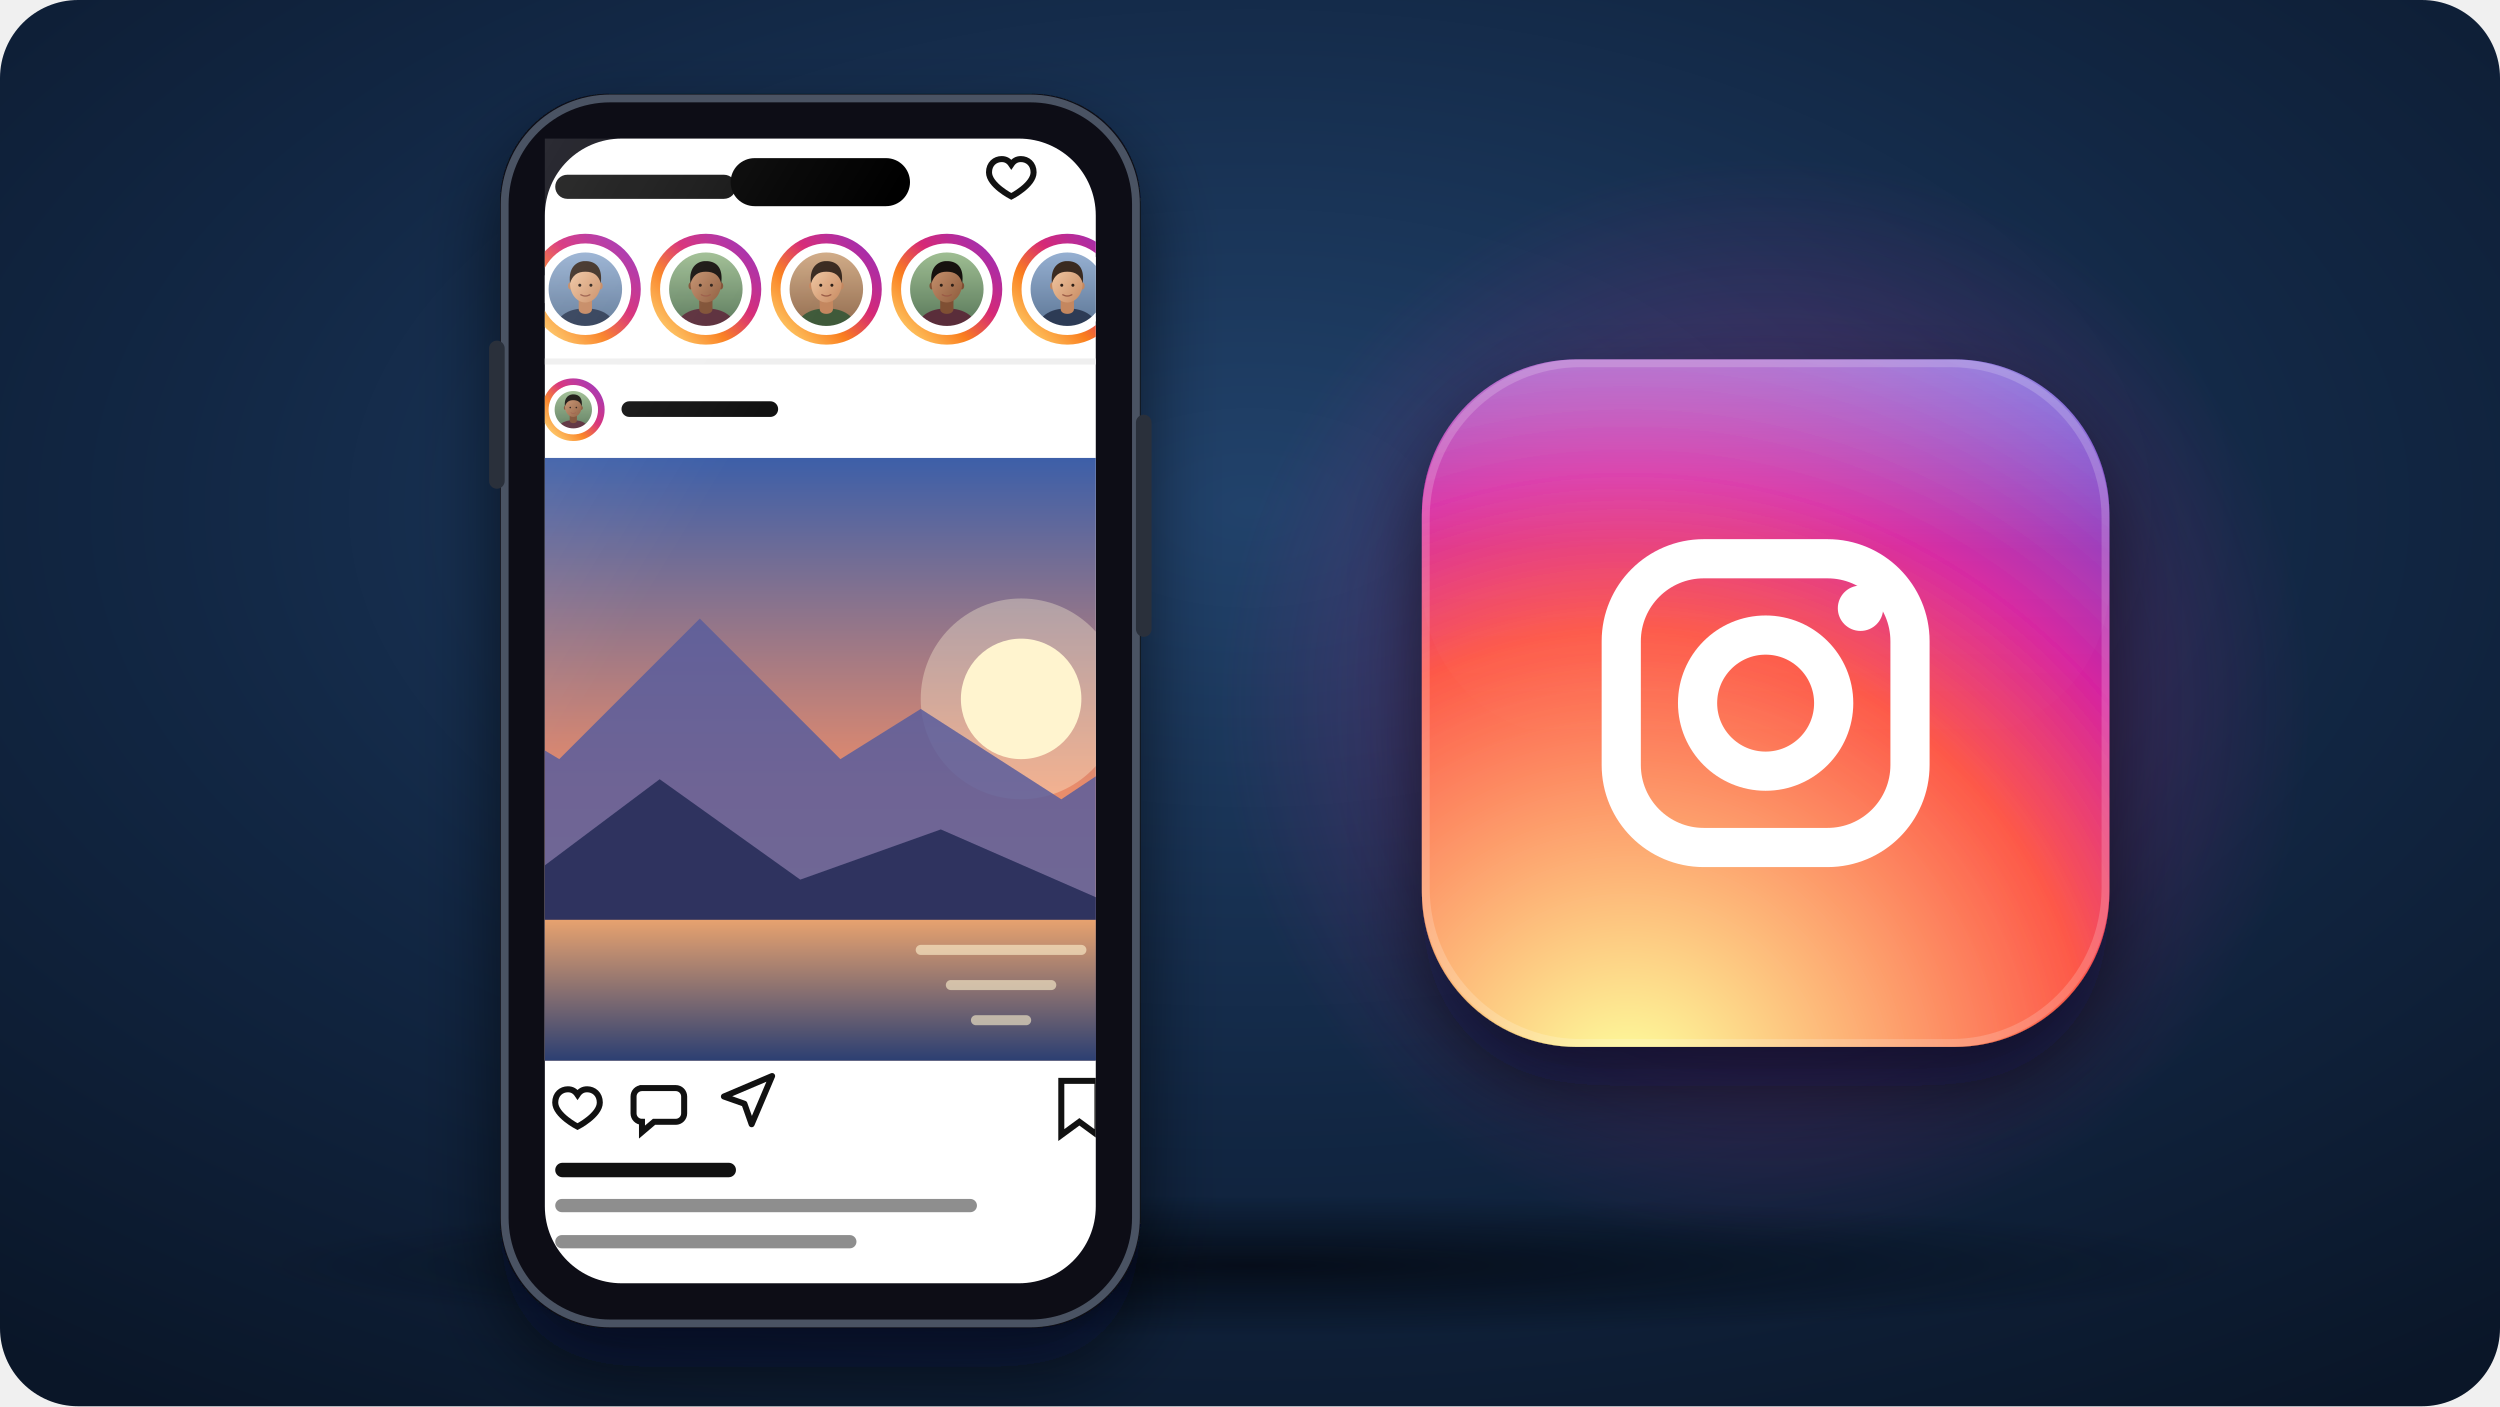
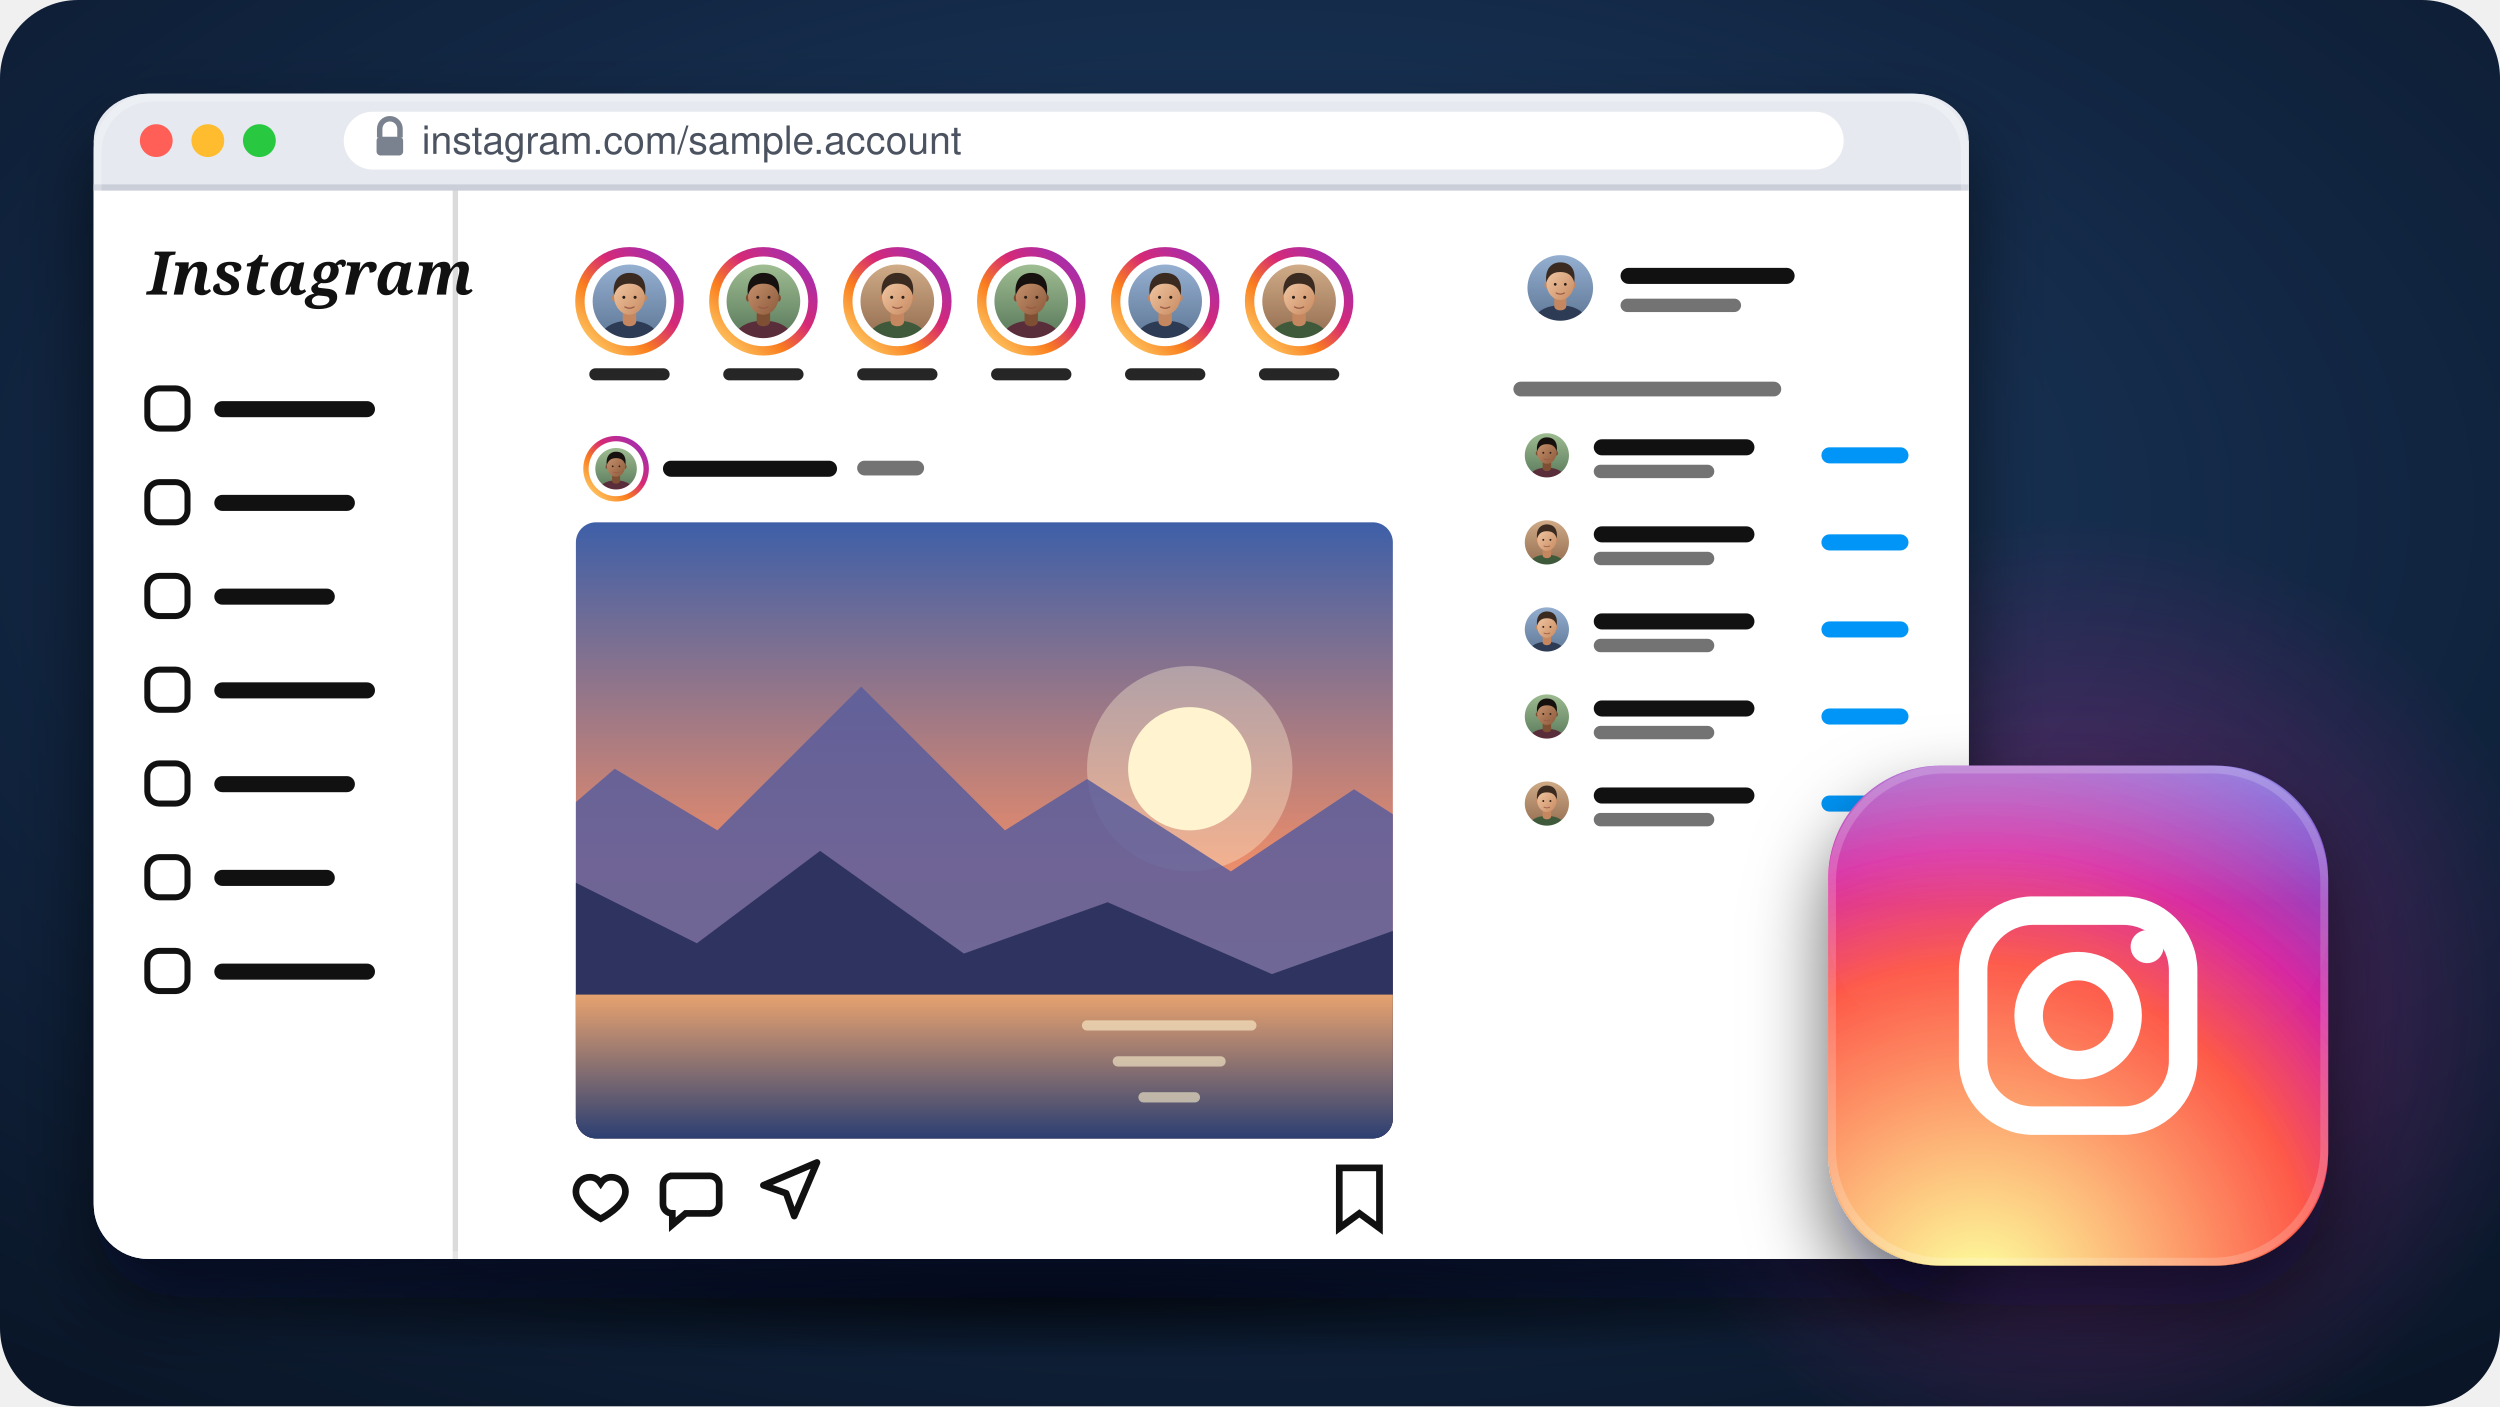
<svg xmlns="http://www.w3.org/2000/svg" viewBox="0 0 320 180" width="320" height="180">
  <defs>
    <radialGradient id="bg" cx="50%" cy="36%" r="78%">
      <stop offset="0" stop-color="#21426b" />
      <stop offset=".55" stop-color="#122744" />
      <stop offset="1" stop-color="#0a1628" />
    </radialGradient>
    <radialGradient id="floor">
      <stop offset="0" stop-color="#01050c" stop-opacity=".7" />
      <stop offset="1" stop-color="#01050c" stop-opacity="0" />
    </radialGradient>
    <filter id="sh" x="-25%" y="-25%" width="150%" height="160%">
      <feDropShadow dx="0" dy="5" stdDeviation="5" flood-color="#01050c" flood-opacity=".6" />
    </filter>
-     <linearGradient id="glare" x1="0" y1="0" x2="1" y2="1">
-       <stop offset="0" stop-color="#fff" stop-opacity=".28" />
-       <stop offset=".5" stop-color="#fff" stop-opacity="0" />
-     </linearGradient>
    <linearGradient id="sky" x1="0" y1="0" x2="0" y2="1">
      <stop offset="0" stop-color="#3d5fa8" />
      <stop offset=".55" stop-color="#e98c6b" />
      <stop offset="1" stop-color="#f7c873" />
    </linearGradient>
    <linearGradient id="lake" x1="0" y1="0" x2="0" y2="1">
      <stop offset="0" stop-color="#e7a26f" />
      <stop offset="1" stop-color="#2c3f72" />
    </linearGradient>
    <linearGradient id="skinA" x1="0" y1="0" x2="1" y2="1">
      <stop offset="0" stop-color="#f3caa6" />
      <stop offset="1" stop-color="#c88b62" />
    </linearGradient>
    <linearGradient id="skinB" x1="0" y1="0" x2="1" y2="1">
      <stop offset="0" stop-color="#c99470" />
      <stop offset="1" stop-color="#8d5b3c" />
    </linearGradient>
    <linearGradient id="pbgA" x1="0" y1="0" x2="0" y2="1">
      <stop offset="0" stop-color="#9db7d9" />
      <stop offset="1" stop-color="#57708f" />
    </linearGradient>
    <linearGradient id="pbgB" x1="0" y1="0" x2="0" y2="1">
      <stop offset="0" stop-color="#a8c79a" />
      <stop offset="1" stop-color="#4f6e52" />
    </linearGradient>
    <linearGradient id="pbgC" x1="0" y1="0" x2="0" y2="1">
      <stop offset="0" stop-color="#d9b48f" />
      <stop offset="1" stop-color="#8a6448" />
    </linearGradient>
    <radialGradient id="igbg" cx="30%" cy="107%" r="150%">
      <stop offset="0" stop-color="#fdf497" />
      <stop offset=".05" stop-color="#fdf497" />
      <stop offset=".45" stop-color="#fd5949" />
      <stop offset=".6" stop-color="#d6249f" />
      <stop offset=".9" stop-color="#285aeb" />
    </radialGradient>
    <linearGradient id="igring" x1="0" y1="1" x2="1" y2="0">
      <stop offset="0" stop-color="#feda75" />
      <stop offset=".35" stop-color="#fa7e1e" />
      <stop offset=".6" stop-color="#d62976" />
      <stop offset="1" stop-color="#962fbf" />
    </linearGradient>
    <linearGradient id="gloss" x1="0" y1="0" x2="0" y2="1">
      <stop offset="0" stop-color="#fff" stop-opacity=".32" />
      <stop offset=".5" stop-color="#fff" stop-opacity=".04" />
      <stop offset="1" stop-color="#fff" stop-opacity="0" />
    </linearGradient>
  </defs>
  <rect width="320" height="180" rx="10" fill="url(#bg)" />
-   <ellipse cx="160" cy="162" rx="128" ry="9" fill="url(#floor)" />
+   <ellipse cx="134" cy="166" rx="124" ry="8" fill="url(#floor)" />
  <defs>
-     <radialGradient id="gl3">
+     <radialGradient id="gl17">
      <stop offset="0" stop-color="#d6249f" stop-opacity=".45" />
      <stop offset="1" stop-color="#d6249f" stop-opacity="0" />
    </radialGradient>
  </defs>
-   <circle cx="226" cy="90" r="70" fill="url(#gl3)" />
-   <rect x="64" y="12" width="82" height="158" rx="13.94" fill="#0e1117" filter="url(#sh)" />
-   <rect x="64.6" y="12.6" width="80.8" height="156.8" rx="13.53" fill="none" stroke="#4a5363" stroke-width="1" />
-   <rect x="62.6" y="43.6" width="2" height="18.96" rx="1" fill="#2a303b" />
-   <rect x="145.4" y="53.08" width="2" height="28.44" rx="1" fill="#2a303b" />
-   <clipPath id="ph10">
-     <rect x="69.74" y="17.74" width="70.52" height="146.52" rx="9.84" />
+   <circle cx="266" cy="128" r="62" fill="url(#gl17)" />
+   <rect x="12" y="12" width="240" height="149.14" rx="7" fill="#dfe3ea" filter="url(#sh)" />
+   <clipPath id="win32">
+     <rect x="12" y="12" width="240" height="149.14" rx="7" />
  </clipPath>
-   <g clip-path="url(#ph10)">
-     <svg x="69.74" y="17.74" width="70.52" height="146.52" viewBox="0 0 100 190" preserveAspectRatio="xMidYMin slice">
-       <rect width="100" height="190" fill="#fff" />
-       <rect x="6" y="6" width="30" height="4" rx="2.0" fill="#111" />
-       <path d="M78 5.6c0-1.4 1-2.2 2.1-2.2.7 0 1.2.3 1.6.9.4-.6.9-.9 1.6-.9 1.1 0 2.1.8 2.1 2.2 0 2.1-3.7 4-3.7 4S78 7.7 78 5.6z" fill="none" stroke="#111" stroke-width="1" />
-       <circle cx="11" cy="25" r="8.4" fill="none" stroke="url(#igring)" stroke-width="1.6" />
-       <clipPath id="av4">
-         <circle cx="11" cy="25" r="6.6" />
-       </clipPath>
-       <g clip-path="url(#av4)">
-         <svg x="4.4" y="18.4" width="13.2" height="13.2" viewBox="0 0 60 70" preserveAspectRatio="xMidYMid slice">
+   <g clip-path="url(#win32)">
+     <svg x="12" y="24" width="240" height="137.14" viewBox="0 0 280 160" preserveAspectRatio="xMidYMid slice">
+       <rect width="280" height="160" fill="#fff" />
+       <path d="M54 0v160" stroke="#dbdbdb" stroke-width=".8" />
+       <text x="8" y="16" font-size="9" font-style="italic" font-weight="700" font-family="Georgia, serif" fill="#111">Instagram</text>
+       <rect x="8" y="30" width="6" height="6" rx="1.8" fill="none" stroke="#111" stroke-width=".9" />
+       <rect x="18" y="31.9" width="24" height="2.4" rx="1.2" fill="#111" />
+       <rect x="8" y="44" width="6" height="6" rx="1.8" fill="none" stroke="#111" stroke-width=".9" />
+       <rect x="18" y="45.9" width="21" height="2.4" rx="1.2" fill="#111" />
+       <rect x="8" y="58" width="6" height="6" rx="1.8" fill="none" stroke="#111" stroke-width=".9" />
+       <rect x="18" y="59.9" width="18" height="2.4" rx="1.2" fill="#111" />
+       <rect x="8" y="72" width="6" height="6" rx="1.8" fill="none" stroke="#111" stroke-width=".9" />
+       <rect x="18" y="73.9" width="24" height="2.4" rx="1.2" fill="#111" />
+       <rect x="8" y="86" width="6" height="6" rx="1.8" fill="none" stroke="#111" stroke-width=".9" />
+       <rect x="18" y="87.9" width="21" height="2.4" rx="1.2" fill="#111" />
+       <rect x="8" y="100" width="6" height="6" rx="1.8" fill="none" stroke="#111" stroke-width=".9" />
+       <rect x="18" y="101.9" width="18" height="2.4" rx="1.2" fill="#111" />
+       <rect x="8" y="114" width="6" height="6" rx="1.8" fill="none" stroke="#111" stroke-width=".9" />
+       <rect x="18" y="115.9" width="24" height="2.4" rx="1.2" fill="#111" />
+       <circle cx="80" cy="17" r="7.4" fill="none" stroke="url(#igring)" stroke-width="1.4" />
+       <clipPath id="av18">
+         <circle cx="80" cy="17" r="6" />
+       </clipPath>
+       <g clip-path="url(#av18)">
+         <svg x="74" y="11" width="12" height="12" viewBox="0 0 60 70" preserveAspectRatio="xMidYMid slice">
          <rect width="60" height="70" fill="url(#pbgA)" />
          <path d="M5 70C7 55 17 49.5 30 49.5S53 55 55 70z" fill="#2d3b55" />
          <path d="M25 41h10v9c0 2.2-2.2 3.6-5 3.6S25 52.2 25 50z" fill="#c4875f" />
          <ellipse cx="18.6" cy="32.5" rx="1.7" ry="2.7" fill="#c4875f" />
          <ellipse cx="41.4" cy="32.5" rx="1.7" ry="2.7" fill="#c4875f" />
          <ellipse cx="30" cy="31" rx="11.5" ry="14" fill="url(#skinA)" />
          <path d="M18.4 30.5C16.8 17 25 13.3 31 13.8c8 .5 12 6.2 10.6 16.7-1.6-6-5.4-8.7-11.6-8.7-6 0-9.6 2.6-11.6 8.7z" fill="#3a2a20" />
          <circle cx="25.8" cy="32" r="1.15" fill="#2a1d16" />
          <circle cx="34.2" cy="32" r="1.15" fill="#2a1d16" />
          <path d="M26.6 39.2q3.4 1.9 6.8 0" stroke="#9a5a45" stroke-width="1" fill="none" stroke-linecap="round" />
        </svg>
      </g>
-       <circle cx="11" cy="25" r="6.6" fill="none" stroke="#fff" stroke-width="1" />
-       <circle cx="31" cy="25" r="8.4" fill="none" stroke="url(#igring)" stroke-width="1.6" />
-       <clipPath id="av5">
-         <circle cx="31" cy="25" r="6.6" />
-       </clipPath>
-       <g clip-path="url(#av5)">
-         <svg x="24.4" y="18.4" width="13.2" height="13.2" viewBox="0 0 60 70" preserveAspectRatio="xMidYMid slice">
+       <circle cx="80" cy="17" r="6" fill="none" stroke="#fff" stroke-width="1" />
+       <rect x="74" y="27" width="12" height="1.8" rx="0.9" fill="#262626" />
+       <circle cx="100" cy="17" r="7.4" fill="none" stroke="url(#igring)" stroke-width="1.4" />
+       <clipPath id="av19">
+         <circle cx="100" cy="17" r="6" />
+       </clipPath>
+       <g clip-path="url(#av19)">
+         <svg x="94" y="11" width="12" height="12" viewBox="0 0 60 70" preserveAspectRatio="xMidYMid slice">
          <rect width="60" height="70" fill="url(#pbgB)" />
          <path d="M5 70C7 55 17 49.5 30 49.5S53 55 55 70z" fill="#5a2d3a" />
          <path d="M25 41h10v9c0 2.2-2.2 3.6-5 3.6S25 52.2 25 50z" fill="#7f4f33" />
          <ellipse cx="18.6" cy="32.5" rx="1.7" ry="2.7" fill="#7f4f33" />
          <ellipse cx="41.4" cy="32.5" rx="1.7" ry="2.7" fill="#7f4f33" />
          <ellipse cx="30" cy="31" rx="11.5" ry="14" fill="url(#skinB)" />
          <path d="M18.4 30.5C16.8 17 25 13.3 31 13.8c8 .5 12 6.2 10.6 16.7-1.6-6-5.4-8.7-11.6-8.7-6 0-9.6 2.6-11.6 8.7z" fill="#16110e" />
          <circle cx="25.8" cy="32" r="1.15" fill="#2a1d16" />
          <circle cx="34.2" cy="32" r="1.15" fill="#2a1d16" />
          <path d="M26.6 39.2q3.4 1.9 6.8 0" stroke="#9a5a45" stroke-width="1" fill="none" stroke-linecap="round" />
        </svg>
      </g>
-       <circle cx="31" cy="25" r="6.6" fill="none" stroke="#fff" stroke-width="1" />
-       <circle cx="51" cy="25" r="8.4" fill="none" stroke="url(#igring)" stroke-width="1.6" />
-       <clipPath id="av6">
-         <circle cx="51" cy="25" r="6.6" />
-       </clipPath>
-       <g clip-path="url(#av6)">
-         <svg x="44.4" y="18.4" width="13.2" height="13.2" viewBox="0 0 60 70" preserveAspectRatio="xMidYMid slice">
+       <circle cx="100" cy="17" r="6" fill="none" stroke="#fff" stroke-width="1" />
+       <rect x="94" y="27" width="12" height="1.8" rx="0.9" fill="#262626" />
+       <circle cx="120" cy="17" r="7.4" fill="none" stroke="url(#igring)" stroke-width="1.4" />
+       <clipPath id="av20">
+         <circle cx="120" cy="17" r="6" />
+       </clipPath>
+       <g clip-path="url(#av20)">
+         <svg x="114" y="11" width="12" height="12" viewBox="0 0 60 70" preserveAspectRatio="xMidYMid slice">
          <rect width="60" height="70" fill="url(#pbgC)" />
          <path d="M5 70C7 55 17 49.5 30 49.5S53 55 55 70z" fill="#3f5a3a" />
          <path d="M25 41h10v9c0 2.2-2.2 3.6-5 3.6S25 52.2 25 50z" fill="#c4875f" />
          <ellipse cx="18.6" cy="32.5" rx="1.7" ry="2.7" fill="#c4875f" />
          <ellipse cx="41.4" cy="32.5" rx="1.7" ry="2.7" fill="#c4875f" />
          <ellipse cx="30" cy="31" rx="11.5" ry="14" fill="url(#skinA)" />
          <path d="M18.4 30.5C16.8 17 25 13.3 31 13.8c8 .5 12 6.2 10.6 16.7-1.6-6-5.4-8.7-11.6-8.7-6 0-9.6 2.6-11.6 8.7z" fill="#3a2a20" />
          <circle cx="25.8" cy="32" r="1.15" fill="#2a1d16" />
          <circle cx="34.2" cy="32" r="1.15" fill="#2a1d16" />
          <path d="M26.6 39.2q3.4 1.9 6.8 0" stroke="#9a5a45" stroke-width="1" fill="none" stroke-linecap="round" />
        </svg>
      </g>
-       <circle cx="51" cy="25" r="6.6" fill="none" stroke="#fff" stroke-width="1" />
-       <circle cx="71" cy="25" r="8.4" fill="none" stroke="url(#igring)" stroke-width="1.6" />
-       <clipPath id="av7">
-         <circle cx="71" cy="25" r="6.6" />
-       </clipPath>
-       <g clip-path="url(#av7)">
-         <svg x="64.4" y="18.4" width="13.2" height="13.2" viewBox="0 0 60 70" preserveAspectRatio="xMidYMid slice">
+       <circle cx="120" cy="17" r="6" fill="none" stroke="#fff" stroke-width="1" />
+       <rect x="114" y="27" width="12" height="1.8" rx="0.9" fill="#262626" />
+       <circle cx="140" cy="17" r="7.4" fill="none" stroke="url(#igring)" stroke-width="1.4" />
+       <clipPath id="av21">
+         <circle cx="140" cy="17" r="6" />
+       </clipPath>
+       <g clip-path="url(#av21)">
+         <svg x="134" y="11" width="12" height="12" viewBox="0 0 60 70" preserveAspectRatio="xMidYMid slice">
          <rect width="60" height="70" fill="url(#pbgB)" />
          <path d="M5 70C7 55 17 49.5 30 49.5S53 55 55 70z" fill="#5a2d3a" />
          <path d="M25 41h10v9c0 2.2-2.2 3.6-5 3.6S25 52.2 25 50z" fill="#7f4f33" />
          <ellipse cx="18.6" cy="32.5" rx="1.7" ry="2.7" fill="#7f4f33" />
          <ellipse cx="41.4" cy="32.5" rx="1.7" ry="2.7" fill="#7f4f33" />
          <ellipse cx="30" cy="31" rx="11.5" ry="14" fill="url(#skinB)" />
          <path d="M18.4 30.5C16.8 17 25 13.3 31 13.8c8 .5 12 6.2 10.6 16.7-1.6-6-5.4-8.7-11.6-8.7-6 0-9.6 2.6-11.6 8.7z" fill="#16110e" />
          <circle cx="25.8" cy="32" r="1.15" fill="#2a1d16" />
          <circle cx="34.2" cy="32" r="1.15" fill="#2a1d16" />
          <path d="M26.6 39.2q3.4 1.9 6.8 0" stroke="#9a5a45" stroke-width="1" fill="none" stroke-linecap="round" />
        </svg>
      </g>
-       <circle cx="71" cy="25" r="6.6" fill="none" stroke="#fff" stroke-width="1" />
-       <circle cx="91" cy="25" r="8.4" fill="none" stroke="url(#igring)" stroke-width="1.6" />
-       <clipPath id="av8">
-         <circle cx="91" cy="25" r="6.6" />
-       </clipPath>
-       <g clip-path="url(#av8)">
-         <svg x="84.4" y="18.4" width="13.2" height="13.2" viewBox="0 0 60 70" preserveAspectRatio="xMidYMid slice">
+       <circle cx="140" cy="17" r="6" fill="none" stroke="#fff" stroke-width="1" />
+       <rect x="134" y="27" width="12" height="1.8" rx="0.9" fill="#262626" />
+       <circle cx="160" cy="17" r="7.4" fill="none" stroke="url(#igring)" stroke-width="1.4" />
+       <clipPath id="av22">
+         <circle cx="160" cy="17" r="6" />
+       </clipPath>
+       <g clip-path="url(#av22)">
+         <svg x="154" y="11" width="12" height="12" viewBox="0 0 60 70" preserveAspectRatio="xMidYMid slice">
          <rect width="60" height="70" fill="url(#pbgA)" />
          <path d="M5 70C7 55 17 49.5 30 49.5S53 55 55 70z" fill="#2d3b55" />
          <path d="M25 41h10v9c0 2.2-2.2 3.6-5 3.6S25 52.2 25 50z" fill="#c4875f" />
          <ellipse cx="18.6" cy="32.5" rx="1.7" ry="2.7" fill="#c4875f" />
          <ellipse cx="41.4" cy="32.5" rx="1.7" ry="2.7" fill="#c4875f" />
          <ellipse cx="30" cy="31" rx="11.5" ry="14" fill="url(#skinA)" />
          <path d="M18.4 30.5C16.8 17 25 13.3 31 13.8c8 .5 12 6.2 10.6 16.7-1.6-6-5.4-8.7-11.6-8.7-6 0-9.6 2.6-11.6 8.7z" fill="#3a2a20" />
          <circle cx="25.8" cy="32" r="1.15" fill="#2a1d16" />
          <circle cx="34.2" cy="32" r="1.15" fill="#2a1d16" />
          <path d="M26.6 39.2q3.4 1.9 6.8 0" stroke="#9a5a45" stroke-width="1" fill="none" stroke-linecap="round" />
        </svg>
      </g>
-       <circle cx="91" cy="25" r="6.6" fill="none" stroke="#fff" stroke-width="1" />
-       <path d="M0 37h100" stroke="#efefef" />
-       <circle cx="9" cy="45" r="4.6" fill="none" stroke="url(#igring)" stroke-width="1.2" />
-       <clipPath id="av9">
-         <circle cx="9" cy="45" r="3.6" />
-       </clipPath>
-       <g clip-path="url(#av9)">
-         <svg x="5.4" y="41.4" width="7.2" height="7.2" viewBox="0 0 60 70" preserveAspectRatio="xMidYMid slice">
+       <circle cx="160" cy="17" r="6" fill="none" stroke="#fff" stroke-width="1" />
+       <rect x="154" y="27" width="12" height="1.8" rx="0.9" fill="#262626" />
+       <circle cx="180" cy="17" r="7.4" fill="none" stroke="url(#igring)" stroke-width="1.4" />
+       <clipPath id="av23">
+         <circle cx="180" cy="17" r="6" />
+       </clipPath>
+       <g clip-path="url(#av23)">
+         <svg x="174" y="11" width="12" height="12" viewBox="0 0 60 70" preserveAspectRatio="xMidYMid slice">
+           <rect width="60" height="70" fill="url(#pbgC)" />
+           <path d="M5 70C7 55 17 49.5 30 49.5S53 55 55 70z" fill="#3f5a3a" />
+           <path d="M25 41h10v9c0 2.2-2.2 3.6-5 3.6S25 52.2 25 50z" fill="#c4875f" />
+           <ellipse cx="18.6" cy="32.5" rx="1.7" ry="2.7" fill="#c4875f" />
+           <ellipse cx="41.4" cy="32.5" rx="1.7" ry="2.7" fill="#c4875f" />
+           <ellipse cx="30" cy="31" rx="11.5" ry="14" fill="url(#skinA)" />
+           <path d="M18.4 30.5C16.8 17 25 13.3 31 13.8c8 .5 12 6.2 10.6 16.7-1.6-6-5.4-8.7-11.6-8.7-6 0-9.6 2.6-11.6 8.7z" fill="#3a2a20" />
+           <circle cx="25.8" cy="32" r="1.15" fill="#2a1d16" />
+           <circle cx="34.2" cy="32" r="1.15" fill="#2a1d16" />
+           <path d="M26.6 39.2q3.4 1.9 6.8 0" stroke="#9a5a45" stroke-width="1" fill="none" stroke-linecap="round" />
+         </svg>
+       </g>
+       <circle cx="180" cy="17" r="6" fill="none" stroke="#fff" stroke-width="1" />
+       <rect x="174" y="27" width="12" height="1.8" rx="0.9" fill="#262626" />
+       <circle cx="78" cy="42" r="4.4" fill="none" stroke="url(#igring)" stroke-width="1" />
+       <clipPath id="av24">
+         <circle cx="78" cy="42" r="3.6" />
+       </clipPath>
+       <g clip-path="url(#av24)">
+         <svg x="74.4" y="38.4" width="7.2" height="7.2" viewBox="0 0 60 70" preserveAspectRatio="xMidYMid slice">
          <rect width="60" height="70" fill="url(#pbgB)" />
          <path d="M5 70C7 55 17 49.5 30 49.5S53 55 55 70z" fill="#5a2d3a" />
          <path d="M25 41h10v9c0 2.2-2.2 3.6-5 3.6S25 52.2 25 50z" fill="#7f4f33" />
          <ellipse cx="18.6" cy="32.5" rx="1.7" ry="2.7" fill="#7f4f33" />
          <ellipse cx="41.4" cy="32.5" rx="1.7" ry="2.7" fill="#7f4f33" />
          <ellipse cx="30" cy="31" rx="11.5" ry="14" fill="url(#skinB)" />
          <path d="M18.4 30.5C16.8 17 25 13.3 31 13.8c8 .5 12 6.2 10.6 16.7-1.6-6-5.4-8.7-11.6-8.7-6 0-9.6 2.6-11.6 8.7z" fill="#16110e" />
          <circle cx="25.8" cy="32" r="1.15" fill="#2a1d16" />
          <circle cx="34.2" cy="32" r="1.15" fill="#2a1d16" />
          <path d="M26.6 39.2q3.4 1.9 6.8 0" stroke="#9a5a45" stroke-width="1" fill="none" stroke-linecap="round" />
        </svg>
      </g>
-       <circle cx="9" cy="45" r="3.6" fill="none" stroke="#fff" stroke-width="1" />
-       <rect x="17" y="43.6" width="26" height="2.6" rx="1.3" fill="#111" />
-       <svg x="0" y="53" width="100" height="100" viewBox="0 0 100 60" preserveAspectRatio="xMidYMid slice">
-         <rect width="100" height="60" fill="url(#sky)" />
-         <circle cx="70" cy="24" r="10" fill="#fff6d8" fill-opacity=".35" />
-         <circle cx="70" cy="24" r="6" fill="#fff4cf" />
-         <path d="M0 36L14 24l10 6 14-14 14 14 8-5 14 9 12-8 14 9v25H0z" fill="#5a5d9c" fill-opacity=".85" />
-         <path d="M0 60V40l10-5 12 6 12-9 14 10 14-5 16 7 14-5 8 3v18z" fill="#2f335f" />
-         <rect y="46" width="100" height="14" fill="url(#lake)" />
-         <path d="M60 49h16M63 52.5h10M65.5 56h5" stroke="#fff4cf" stroke-opacity=".6" stroke-width="1" stroke-linecap="round" />
-       </svg>
-       <path d="M6 160c0-1.4 1-2.2 2.1-2.2.7 0 1.2.3 1.6.9.4-.6.9-.9 1.6-.9 1.1 0 2.1.8 2.1 2.2 0 2.1-3.7 4-3.7 4S6 162.1 6 160z" fill="none" stroke="#111" stroke-width="1" />
-       <path d="M20 157.6h6a1.4 1.4 0 0 1 1.4 1.4v2.8a1.4 1.4 0 0 1-1.4 1.4h-3.6l-2 1.7v-1.7a1.4 1.4 0 0 1-1.4-1.4v-2.8a1.4 1.4 0 0 1 1.4-1.4z" fill="none" stroke="#111" stroke-width="1" />
-       <path d="M34 159l8-3.4-3.4 8-1.2-3.4z" fill="none" stroke="#111" stroke-width="1" stroke-linejoin="round" />
-       <path d="M90 156.4h6v9l-3-2.2-3 2.2z" fill="none" stroke="#111" stroke-width="1" />
-       <rect x="6" y="170" width="30" height="2.4" rx="1.2" fill="#111" />
-       <rect x="6" y="176" width="70" height="2.2" rx="1.1" fill="#8e8e8e" />
-       <rect x="6" y="182" width="50" height="2.2" rx="1.1" fill="#8e8e8e" />
+       <circle cx="78" cy="42" r="3.6" fill="none" stroke="#fff" stroke-width="1" />
+       <rect x="85" y="40.8" width="26" height="2.4" rx="1.2" fill="#111" />
+       <rect x="114" y="40.8" width="10" height="2.2" rx="1.1" fill="#737373" />
+       <clipPath id="pic25">
+         <rect x="72" y="50" width="122" height="92" rx="3" />
+       </clipPath>
+       <g clip-path="url(#pic25)">
+         <svg x="72" y="50" width="122" height="92" viewBox="0 0 100 60" preserveAspectRatio="xMidYMid slice">
+           <rect width="100" height="60" fill="url(#sky)" />
+           <circle cx="70" cy="24" r="10" fill="#fff6d8" fill-opacity=".35" />
+           <circle cx="70" cy="24" r="6" fill="#fff4cf" />
+           <path d="M0 36L14 24l10 6 14-14 14 14 8-5 14 9 12-8 14 9v25H0z" fill="#5a5d9c" fill-opacity=".85" />
+           <path d="M0 60V40l10-5 12 6 12-9 14 10 14-5 16 7 14-5 8 3v18z" fill="#2f335f" />
+           <rect y="46" width="100" height="14" fill="url(#lake)" />
+           <path d="M60 49h16M63 52.5h10M65.5 56h5" stroke="#fff4cf" stroke-opacity=".6" stroke-width="1" stroke-linecap="round" />
+         </svg>
+       </g>
+       <path d="M72 150c0-1.4 1-2.2 2.1-2.2.7 0 1.2.3 1.6.9.4-.6.9-.9 1.6-.9 1.1 0 2.1.8 2.1 2.2 0 2.1-3.7 4-3.7 4S72 152.1 72 150z" fill="none" stroke="#111" stroke-width="1" />
+       <path d="M86 147.6h6a1.4 1.4 0 0 1 1.4 1.4v2.8a1.4 1.4 0 0 1-1.4 1.4h-3.6l-2 1.7v-1.7a1.4 1.4 0 0 1-1.4-1.4v-2.8a1.4 1.4 0 0 1 1.4-1.4z" fill="none" stroke="#111" stroke-width="1" />
+       <path d="M100 149l8-3.4-3.4 8-1.2-3.4z" fill="none" stroke="#111" stroke-width="1" stroke-linejoin="round" />
+       <path d="M186 146.4h6v9l-3-2.2-3 2.2z" fill="none" stroke="#111" stroke-width="1" />
+       <clipPath id="av26">
+         <circle cx="219" cy="15" r="5.4" />
+       </clipPath>
+       <g clip-path="url(#av26)">
+         <svg x="213.6" y="9.6" width="10.8" height="10.8" viewBox="0 0 60 70" preserveAspectRatio="xMidYMid slice">
+           <rect width="60" height="70" fill="url(#pbgA)" />
+           <path d="M5 70C7 55 17 49.5 30 49.5S53 55 55 70z" fill="#2d3b55" />
+           <path d="M25 41h10v9c0 2.2-2.2 3.6-5 3.6S25 52.2 25 50z" fill="#c4875f" />
+           <ellipse cx="18.6" cy="32.5" rx="1.7" ry="2.7" fill="#c4875f" />
+           <ellipse cx="41.4" cy="32.5" rx="1.7" ry="2.7" fill="#c4875f" />
+           <ellipse cx="30" cy="31" rx="11.5" ry="14" fill="url(#skinA)" />
+           <path d="M18.4 30.5C16.8 17 25 13.3 31 13.8c8 .5 12 6.2 10.6 16.7-1.6-6-5.4-8.7-11.6-8.7-6 0-9.6 2.6-11.6 8.7z" fill="#3a2a20" />
+           <circle cx="25.8" cy="32" r="1.15" fill="#2a1d16" />
+           <circle cx="34.2" cy="32" r="1.15" fill="#2a1d16" />
+           <path d="M26.6 39.2q3.4 1.9 6.8 0" stroke="#9a5a45" stroke-width="1" fill="none" stroke-linecap="round" />
+         </svg>
+       </g>
+       <circle cx="219" cy="15" r="5.4" fill="none" stroke="#fff" stroke-width="1" />
+       <rect x="228" y="12" width="26" height="2.4" rx="1.2" fill="#111" />
+       <rect x="228" y="16.6" width="18" height="2" rx="1.0" fill="#737373" />
+       <rect x="212" y="29" width="40" height="2.2" rx="1.1" fill="#737373" />
+       <clipPath id="av27">
+         <circle cx="217" cy="40" r="3.8" />
+       </clipPath>
+       <g clip-path="url(#av27)">
+         <svg x="213.2" y="36.2" width="7.6" height="7.6" viewBox="0 0 60 70" preserveAspectRatio="xMidYMid slice">
+           <rect width="60" height="70" fill="url(#pbgB)" />
+           <path d="M5 70C7 55 17 49.5 30 49.5S53 55 55 70z" fill="#5a2d3a" />
+           <path d="M25 41h10v9c0 2.2-2.2 3.6-5 3.6S25 52.2 25 50z" fill="#7f4f33" />
+           <ellipse cx="18.6" cy="32.5" rx="1.7" ry="2.7" fill="#7f4f33" />
+           <ellipse cx="41.4" cy="32.5" rx="1.7" ry="2.7" fill="#7f4f33" />
+           <ellipse cx="30" cy="31" rx="11.5" ry="14" fill="url(#skinB)" />
+           <path d="M18.4 30.5C16.8 17 25 13.3 31 13.8c8 .5 12 6.2 10.6 16.7-1.6-6-5.4-8.7-11.6-8.7-6 0-9.6 2.6-11.6 8.7z" fill="#16110e" />
+           <circle cx="25.8" cy="32" r="1.15" fill="#2a1d16" />
+           <circle cx="34.2" cy="32" r="1.15" fill="#2a1d16" />
+           <path d="M26.6 39.2q3.4 1.9 6.8 0" stroke="#9a5a45" stroke-width="1" fill="none" stroke-linecap="round" />
+         </svg>
+       </g>
+       <circle cx="217" cy="40" r="3.8" fill="none" stroke="#fff" stroke-width="1" />
+       <rect x="224" y="37.6" width="24" height="2.4" rx="1.2" fill="#111" />
+       <rect x="224" y="41.4" width="18" height="2" rx="1.0" fill="#737373" />
+       <rect x="258" y="38.8" width="13" height="2.4" rx="1.2" fill="#0095f6" />
+       <clipPath id="av28">
+         <circle cx="217" cy="53" r="3.8" />
+       </clipPath>
+       <g clip-path="url(#av28)">
+         <svg x="213.2" y="49.2" width="7.6" height="7.6" viewBox="0 0 60 70" preserveAspectRatio="xMidYMid slice">
+           <rect width="60" height="70" fill="url(#pbgC)" />
+           <path d="M5 70C7 55 17 49.5 30 49.5S53 55 55 70z" fill="#3f5a3a" />
+           <path d="M25 41h10v9c0 2.2-2.2 3.6-5 3.6S25 52.2 25 50z" fill="#c4875f" />
+           <ellipse cx="18.6" cy="32.5" rx="1.7" ry="2.7" fill="#c4875f" />
+           <ellipse cx="41.4" cy="32.5" rx="1.7" ry="2.7" fill="#c4875f" />
+           <ellipse cx="30" cy="31" rx="11.5" ry="14" fill="url(#skinA)" />
+           <path d="M18.4 30.5C16.8 17 25 13.3 31 13.8c8 .5 12 6.2 10.6 16.7-1.6-6-5.4-8.7-11.6-8.7-6 0-9.6 2.6-11.6 8.7z" fill="#3a2a20" />
+           <circle cx="25.8" cy="32" r="1.15" fill="#2a1d16" />
+           <circle cx="34.2" cy="32" r="1.15" fill="#2a1d16" />
+           <path d="M26.6 39.2q3.4 1.9 6.8 0" stroke="#9a5a45" stroke-width="1" fill="none" stroke-linecap="round" />
+         </svg>
+       </g>
+       <circle cx="217" cy="53" r="3.8" fill="none" stroke="#fff" stroke-width="1" />
+       <rect x="224" y="50.6" width="24" height="2.4" rx="1.2" fill="#111" />
+       <rect x="224" y="54.4" width="18" height="2" rx="1.0" fill="#737373" />
+       <rect x="258" y="51.8" width="13" height="2.4" rx="1.2" fill="#0095f6" />
+       <clipPath id="av29">
+         <circle cx="217" cy="66" r="3.8" />
+       </clipPath>
+       <g clip-path="url(#av29)">
+         <svg x="213.2" y="62.2" width="7.6" height="7.6" viewBox="0 0 60 70" preserveAspectRatio="xMidYMid slice">
+           <rect width="60" height="70" fill="url(#pbgA)" />
+           <path d="M5 70C7 55 17 49.5 30 49.5S53 55 55 70z" fill="#2d3b55" />
+           <path d="M25 41h10v9c0 2.2-2.2 3.6-5 3.6S25 52.2 25 50z" fill="#c4875f" />
+           <ellipse cx="18.6" cy="32.5" rx="1.7" ry="2.7" fill="#c4875f" />
+           <ellipse cx="41.4" cy="32.5" rx="1.7" ry="2.7" fill="#c4875f" />
+           <ellipse cx="30" cy="31" rx="11.5" ry="14" fill="url(#skinA)" />
+           <path d="M18.4 30.5C16.8 17 25 13.3 31 13.8c8 .5 12 6.2 10.6 16.7-1.6-6-5.4-8.7-11.6-8.7-6 0-9.6 2.6-11.6 8.7z" fill="#3a2a20" />
+           <circle cx="25.8" cy="32" r="1.15" fill="#2a1d16" />
+           <circle cx="34.2" cy="32" r="1.15" fill="#2a1d16" />
+           <path d="M26.6 39.2q3.4 1.9 6.8 0" stroke="#9a5a45" stroke-width="1" fill="none" stroke-linecap="round" />
+         </svg>
+       </g>
+       <circle cx="217" cy="66" r="3.8" fill="none" stroke="#fff" stroke-width="1" />
+       <rect x="224" y="63.6" width="24" height="2.4" rx="1.2" fill="#111" />
+       <rect x="224" y="67.4" width="18" height="2" rx="1.0" fill="#737373" />
+       <rect x="258" y="64.8" width="13" height="2.4" rx="1.2" fill="#0095f6" />
+       <clipPath id="av30">
+         <circle cx="217" cy="79" r="3.8" />
+       </clipPath>
+       <g clip-path="url(#av30)">
+         <svg x="213.2" y="75.2" width="7.6" height="7.6" viewBox="0 0 60 70" preserveAspectRatio="xMidYMid slice">
+           <rect width="60" height="70" fill="url(#pbgB)" />
+           <path d="M5 70C7 55 17 49.5 30 49.5S53 55 55 70z" fill="#5a2d3a" />
+           <path d="M25 41h10v9c0 2.2-2.2 3.6-5 3.6S25 52.2 25 50z" fill="#7f4f33" />
+           <ellipse cx="18.6" cy="32.5" rx="1.7" ry="2.7" fill="#7f4f33" />
+           <ellipse cx="41.4" cy="32.5" rx="1.7" ry="2.7" fill="#7f4f33" />
+           <ellipse cx="30" cy="31" rx="11.5" ry="14" fill="url(#skinB)" />
+           <path d="M18.4 30.5C16.8 17 25 13.3 31 13.8c8 .5 12 6.2 10.6 16.7-1.6-6-5.4-8.7-11.6-8.7-6 0-9.6 2.6-11.6 8.7z" fill="#16110e" />
+           <circle cx="25.8" cy="32" r="1.15" fill="#2a1d16" />
+           <circle cx="34.2" cy="32" r="1.15" fill="#2a1d16" />
+           <path d="M26.6 39.2q3.4 1.9 6.8 0" stroke="#9a5a45" stroke-width="1" fill="none" stroke-linecap="round" />
+         </svg>
+       </g>
+       <circle cx="217" cy="79" r="3.8" fill="none" stroke="#fff" stroke-width="1" />
+       <rect x="224" y="76.6" width="24" height="2.4" rx="1.2" fill="#111" />
+       <rect x="224" y="80.4" width="18" height="2" rx="1.0" fill="#737373" />
+       <rect x="258" y="77.8" width="13" height="2.4" rx="1.2" fill="#0095f6" />
+       <clipPath id="av31">
+         <circle cx="217" cy="92" r="3.8" />
+       </clipPath>
+       <g clip-path="url(#av31)">
+         <svg x="213.2" y="88.2" width="7.6" height="7.6" viewBox="0 0 60 70" preserveAspectRatio="xMidYMid slice">
+           <rect width="60" height="70" fill="url(#pbgC)" />
+           <path d="M5 70C7 55 17 49.5 30 49.5S53 55 55 70z" fill="#3f5a3a" />
+           <path d="M25 41h10v9c0 2.2-2.2 3.6-5 3.6S25 52.2 25 50z" fill="#c4875f" />
+           <ellipse cx="18.6" cy="32.5" rx="1.7" ry="2.7" fill="#c4875f" />
+           <ellipse cx="41.4" cy="32.5" rx="1.7" ry="2.7" fill="#c4875f" />
+           <ellipse cx="30" cy="31" rx="11.5" ry="14" fill="url(#skinA)" />
+           <path d="M18.4 30.5C16.8 17 25 13.3 31 13.8c8 .5 12 6.2 10.6 16.7-1.6-6-5.4-8.7-11.6-8.7-6 0-9.6 2.6-11.6 8.7z" fill="#3a2a20" />
+           <circle cx="25.8" cy="32" r="1.15" fill="#2a1d16" />
+           <circle cx="34.2" cy="32" r="1.15" fill="#2a1d16" />
+           <path d="M26.6 39.2q3.4 1.9 6.8 0" stroke="#9a5a45" stroke-width="1" fill="none" stroke-linecap="round" />
+         </svg>
+       </g>
+       <circle cx="217" cy="92" r="3.8" fill="none" stroke="#fff" stroke-width="1" />
+       <rect x="224" y="89.6" width="24" height="2.4" rx="1.2" fill="#111" />
+       <rect x="224" y="93.4" width="18" height="2" rx="1.0" fill="#737373" />
+       <rect x="258" y="90.8" width="13" height="2.4" rx="1.2" fill="#0095f6" />
    </svg>
  </g>
-   <rect x="93.52" y="20.24" width="22.96" height="6.15" rx="3.075" fill="#000" />
-   <path d="M69.74 17.74h49.364L69.74 98.9H69.74z" fill="url(#glare)" opacity=".45" />
-   <rect x="182" y="46" width="88" height="88" rx="19.8" fill="url(#igbg)" filter="url(#sh)" />
-   <svg x="194.32" y="58.32" width="63.36" height="63.36" viewBox="0 0 24 24" preserveAspectRatio="xMidYMid meet">
+   <rect x="12" y="12" width="240" height="12" rx="7" fill="#e6e9ef" />
+   <rect x="12" y="18" width="240" height="6" fill="#e6e9ef" />
+   <path d="M12 24h240" stroke="#c9ced8" stroke-width=".8" />
+   <circle cx="20.0" cy="18" r="2.1" fill="#ff5f57" />
+   <circle cx="26.6" cy="18" r="2.1" fill="#febc2e" />
+   <circle cx="33.2" cy="18" r="2.1" fill="#28c840" />
+   <rect x="44" y="14.3" width="192" height="7.4" rx="3.7" fill="#fff" />
+   <path d="M48.6 17.6v-1.1a1.3 1.3 0 0 1 2.6 0v1.1" fill="none" stroke="#7a828f" stroke-width=".7" />
+   <rect x="48.2" y="17.5" width="3.4" height="2.4" rx=".5" fill="#7a828f" />
+   <text x="54" y="19.7" font-size="5" font-family="Helvetica, Arial, sans-serif" fill="#4b5260">instagram.com/sample.account</text>
+   <rect x="12.5" y="12.5" width="239" height="148.14" rx="7" fill="none" stroke="#fff" stroke-opacity=".25" />
+   <rect x="234" y="98" width="64" height="64" rx="14.4" fill="url(#igbg)" filter="url(#sh)" />
+   <svg x="242.96" y="106.96" width="46.08" height="46.08" viewBox="0 0 24 24" preserveAspectRatio="xMidYMid meet">
    <rect x="5" y="5" width="14" height="14" rx="4" fill="none" stroke="#fff" stroke-width="1.9" />
    <circle cx="12" cy="12" r="3.3" fill="none" stroke="#fff" stroke-width="1.9" />
    <circle cx="16.6" cy="7.4" r="1.1" fill="#fff" />
  </svg>
-   <rect x="182" y="46" width="88" height="48.4" rx="19.8" fill="url(#gloss)" />
-   <rect x="182.5" y="46.5" width="87" height="87" rx="19.8" fill="none" stroke="#fff" stroke-opacity=".18" />
+   <rect x="234" y="98" width="64" height="35.2" rx="14.4" fill="url(#gloss)" />
+   <rect x="234.5" y="98.5" width="63" height="63" rx="14.4" fill="none" stroke="#fff" stroke-opacity=".18" />
</svg>
